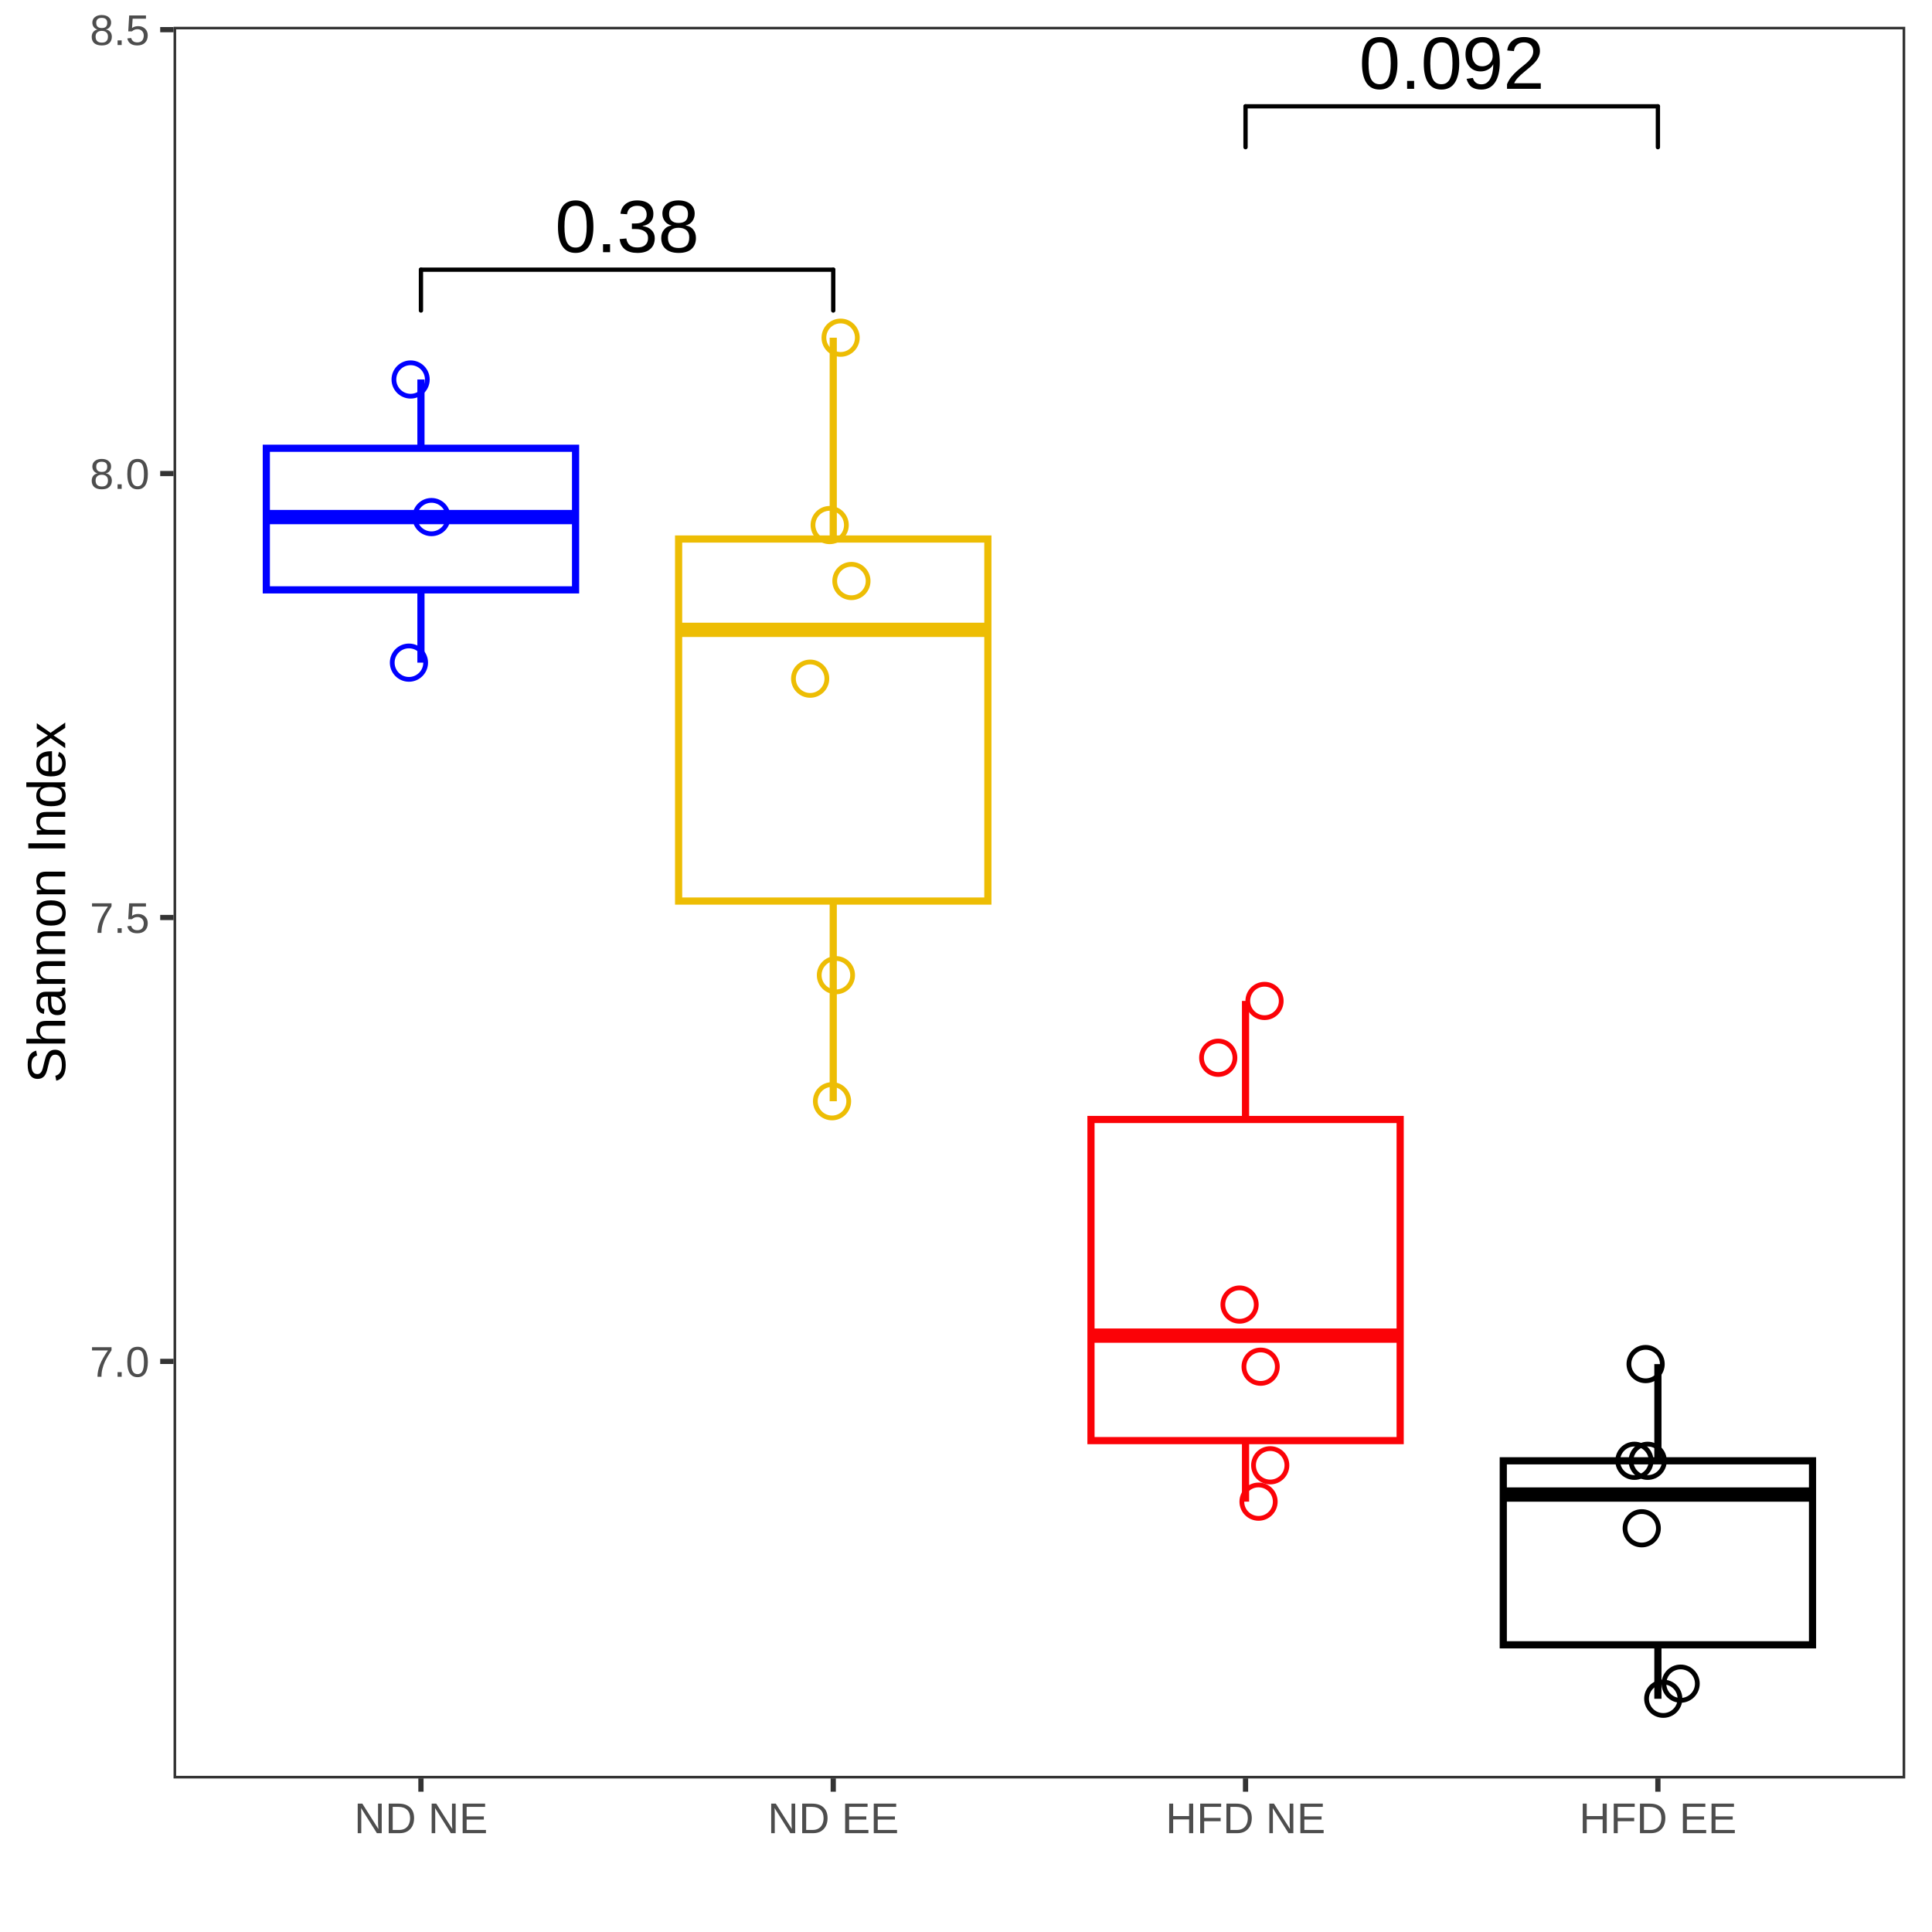
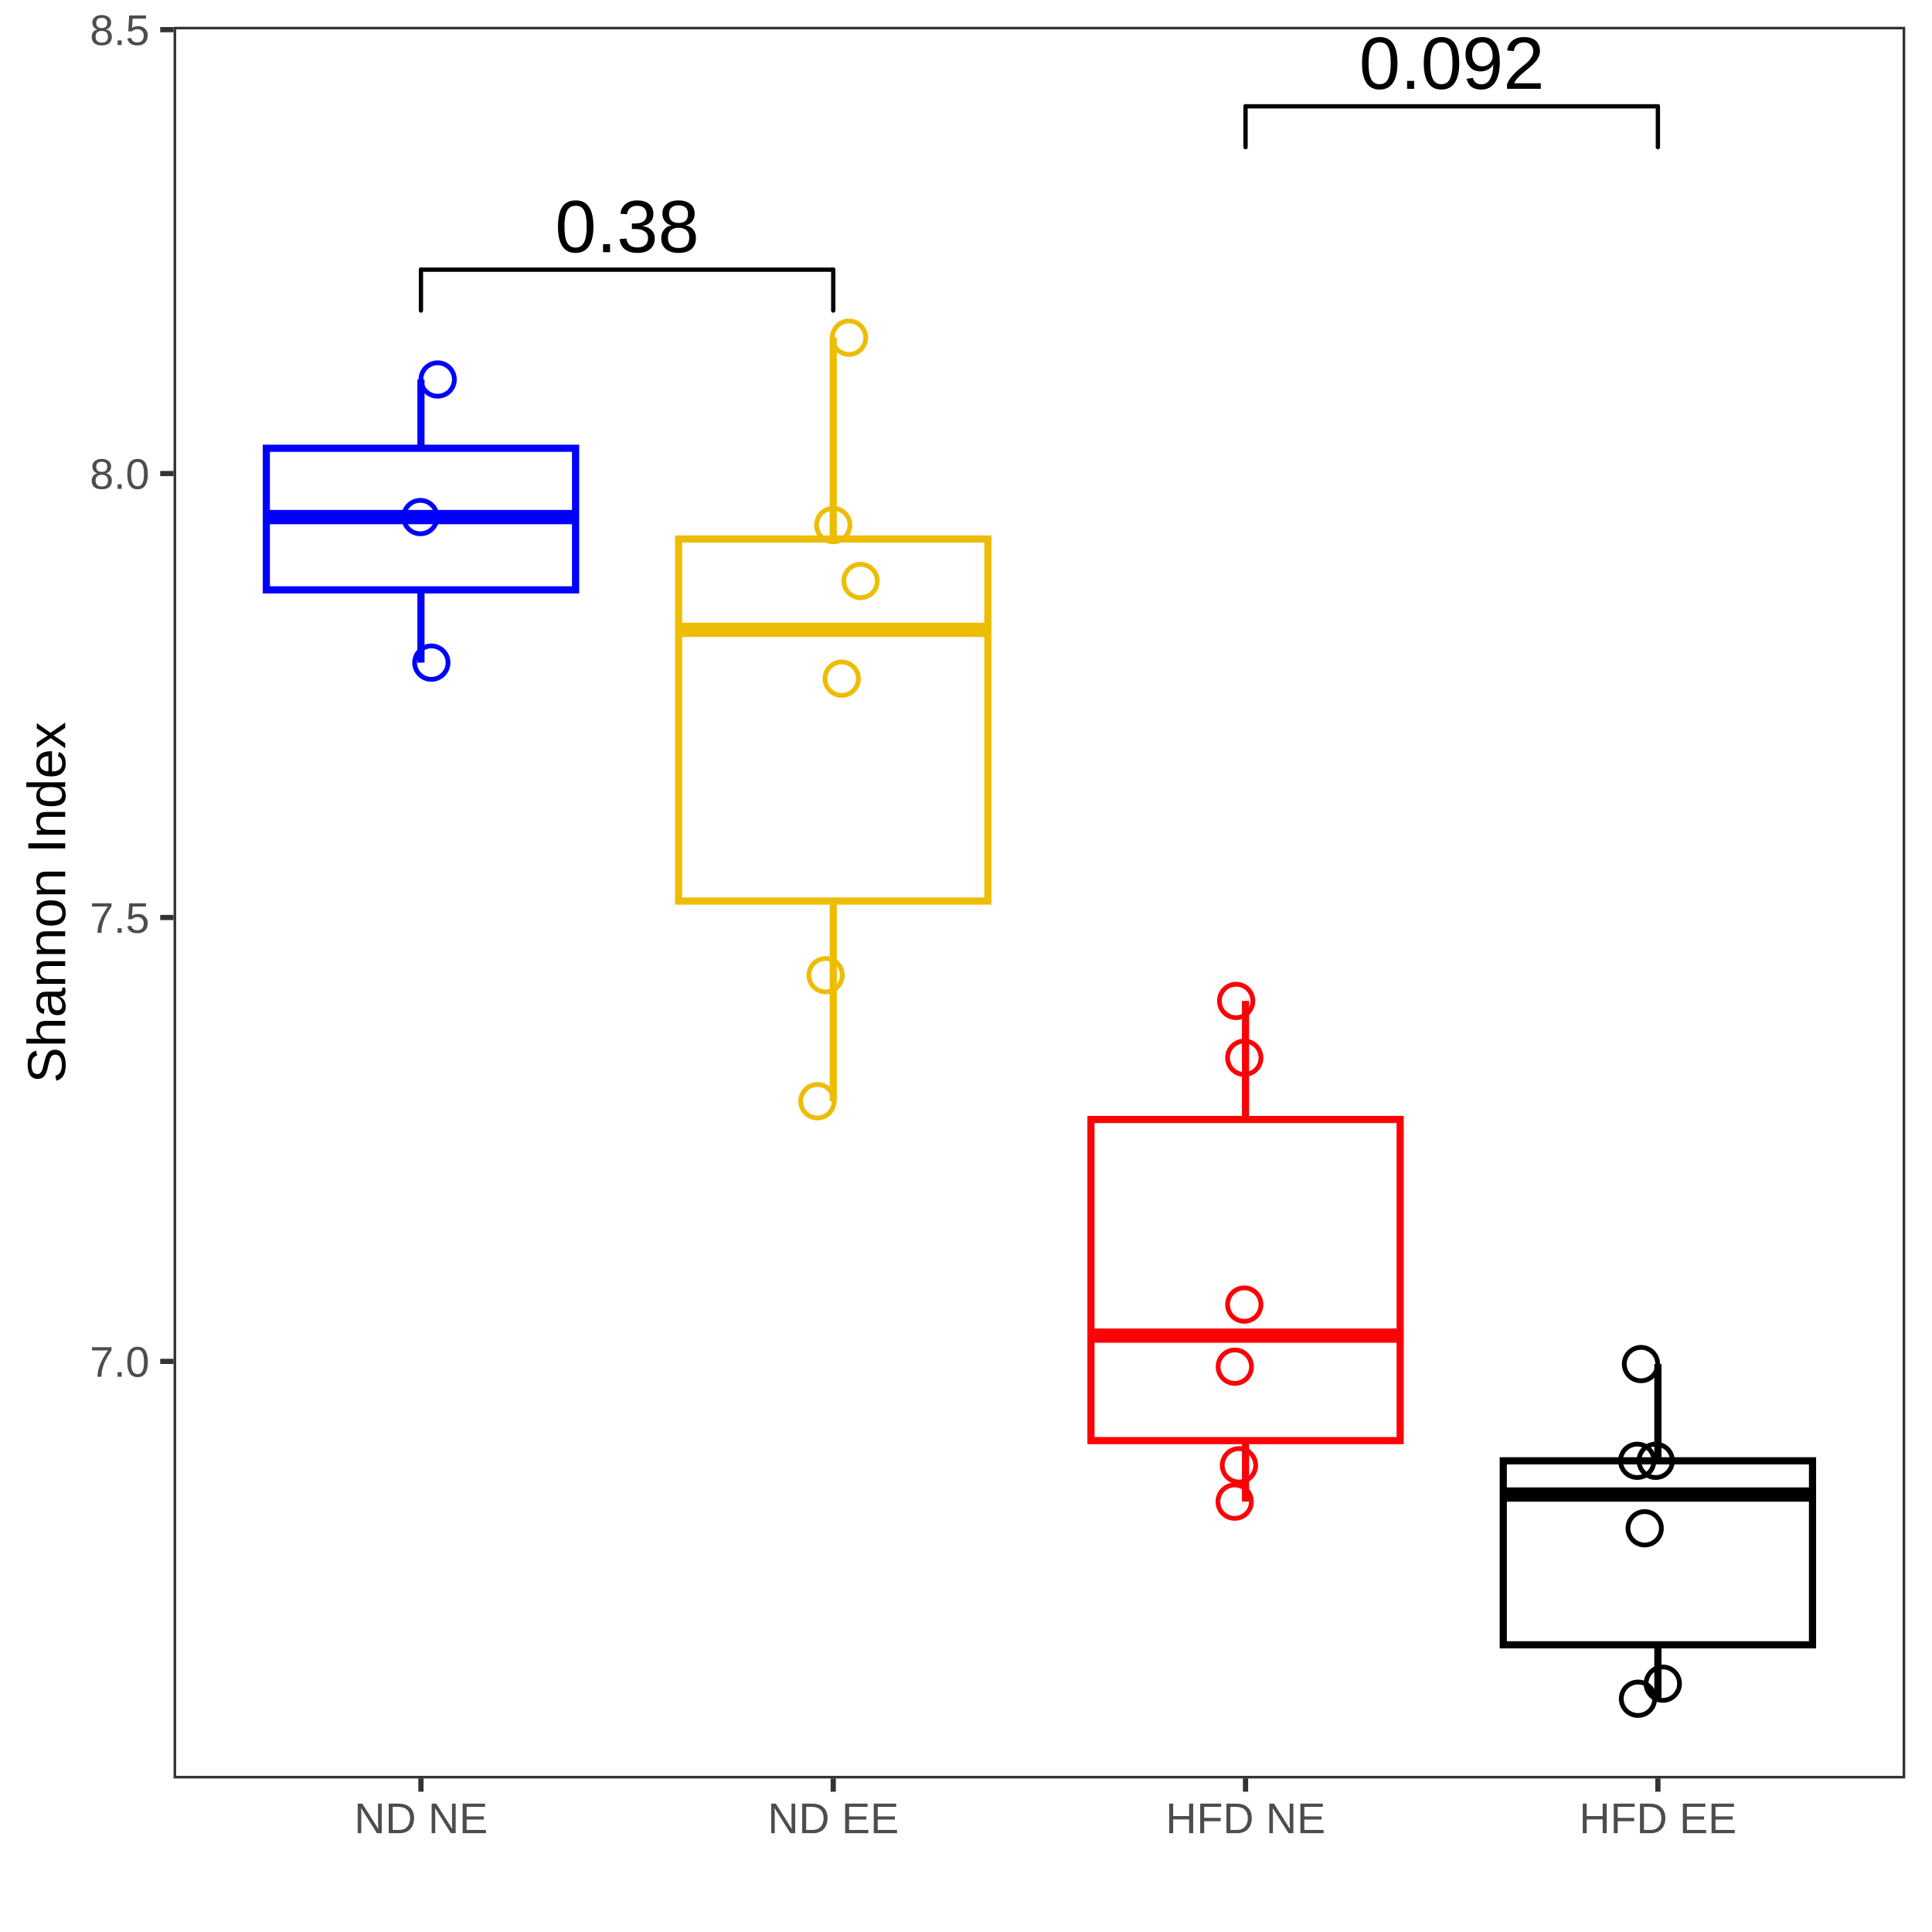
<svg xmlns="http://www.w3.org/2000/svg" class="svglite" width="288.00pt" height="288.00pt" viewBox="0 0 288.00 288.00">
  <defs>
    <style type="text/css">
    .svglite line, .svglite polyline, .svglite polygon, .svglite path, .svglite rect, .svglite circle {
      fill: none;
      stroke: #000000;
      stroke-linecap: round;
      stroke-linejoin: round;
      stroke-miterlimit: 10.00;
    }
    .svglite text {
      white-space: pre;
    }
  </style>
  </defs>
  <rect width="100%" height="100%" style="stroke: none; fill: #FFFFFF;" />
  <defs>
    <clipPath id="cpMC4wMHwyODguMDB8MC4wMHwyODguMDA=">
      <rect x="0.00" y="0.00" width="288.00" height="288.00" />
    </clipPath>
  </defs>
  <g clip-path="url(#cpMC4wMHwyODguMDB8MC4wMHwyODguMDA=)">
    <rect x="0" y="0.00" width="288.00" height="288.00" style="stroke-width: 0.78; stroke: #FFFFFF; fill: #FFFFFF;" />
  </g>
  <defs>
    <clipPath id="cpMjUuODd8Mjg0LjAxfDMuOTl8MjY1LjEw">
      <rect x="25.87" y="3.99" width="258.14" height="261.12" />
    </clipPath>
  </defs>
  <g clip-path="url(#cpMjUuODd8Mjg0LjAxfDMuOTl8MjY1LjEw)">
    <rect x="25.87" y="3.99" width="258.14" height="261.12" style="stroke-width: 0.78; stroke: none; fill: #FFFFFF;" />
    <line x1="62.75" y1="66.82" x2="62.75" y2="56.57" style="stroke-width: 1.07; stroke: #0000FF; stroke-linecap: butt;" />
    <line x1="62.75" y1="87.93" x2="62.75" y2="98.78" style="stroke-width: 1.07; stroke: #0000FF; stroke-linecap: butt;" />
    <polygon points="39.70,66.82 39.70,87.93 85.80,87.93 85.80,66.82 39.70,66.82 " style="stroke-width: 1.07; stroke: #0000FF; stroke-linecap: butt; stroke-linejoin: miter; fill: #FFFFFF;" />
    <line x1="39.70" y1="77.08" x2="85.80" y2="77.08" style="stroke-width: 2.13; stroke: #0000FF; stroke-linecap: butt; stroke-linejoin: miter;" />
    <line x1="124.21" y1="80.35" x2="124.21" y2="50.34" style="stroke-width: 1.07; stroke: #EDBD04; stroke-linecap: butt;" />
    <line x1="124.21" y1="134.32" x2="124.21" y2="164.16" style="stroke-width: 1.07; stroke: #EDBD04; stroke-linecap: butt;" />
    <polygon points="101.16,80.35 101.16,134.32 147.26,134.32 147.26,80.35 101.16,80.35 " style="stroke-width: 1.07; stroke: #EDBD04; stroke-linecap: butt; stroke-linejoin: miter; fill: #FFFFFF;" />
    <line x1="101.16" y1="93.89" x2="147.26" y2="93.89" style="stroke-width: 2.13; stroke: #EDBD04; stroke-linecap: butt; stroke-linejoin: miter;" />
    <line x1="185.67" y1="166.88" x2="185.67" y2="149.21" style="stroke-width: 1.07; stroke: #FB0207; stroke-linecap: butt;" />
    <line x1="185.67" y1="214.75" x2="185.67" y2="223.85" style="stroke-width: 1.07; stroke: #FB0207; stroke-linecap: butt;" />
    <polygon points="162.63,166.88 162.63,214.75 208.72,214.75 208.72,166.88 162.63,166.88 " style="stroke-width: 1.07; stroke: #FB0207; stroke-linecap: butt; stroke-linejoin: miter; fill: #FFFFFF;" />
    <line x1="162.63" y1="199.10" x2="208.72" y2="199.10" style="stroke-width: 2.13; stroke: #FB0207; stroke-linecap: butt; stroke-linejoin: miter;" />
    <line x1="247.14" y1="217.76" x2="247.14" y2="203.34" style="stroke-width: 1.07; stroke-linecap: butt;" />
    <line x1="247.14" y1="245.19" x2="247.14" y2="253.23" style="stroke-width: 1.07; stroke-linecap: butt;" />
    <polygon points="224.09,217.76 224.09,245.19 270.19,245.19 270.19,217.76 224.09,217.76 " style="stroke-width: 1.07; stroke-linecap: butt; stroke-linejoin: miter; fill: #FFFFFF;" />
    <line x1="224.09" y1="222.79" x2="270.19" y2="222.79" style="stroke-width: 2.13; stroke-linecap: butt; stroke-linejoin: miter;" />
-     <circle cx="243.64" cy="217.76" r="2.49" style="stroke-width: 0.71;" />
-     <circle cx="245.31" cy="203.34" r="2.49" style="stroke-width: 0.71;" />
-     <circle cx="124.61" cy="145.37" r="2.49" style="stroke-width: 0.71; stroke: #EDBD04;" />
-     <circle cx="188.50" cy="149.21" r="2.49" style="stroke-width: 0.71; stroke: #FB0207;" />
-     <circle cx="247.94" cy="253.23" r="2.49" style="stroke-width: 0.71;" />
-     <circle cx="125.31" cy="50.34" r="2.49" style="stroke-width: 0.71; stroke: #EDBD04;" />
-     <circle cx="124.03" cy="164.16" r="2.49" style="stroke-width: 0.71; stroke: #EDBD04;" />
-     <circle cx="250.53" cy="250.98" r="2.49" style="stroke-width: 0.71;" />
-     <circle cx="123.68" cy="78.27" r="2.49" style="stroke-width: 0.71; stroke: #EDBD04;" />
-     <circle cx="244.73" cy="227.82" r="2.49" style="stroke-width: 0.71;" />
-     <circle cx="184.78" cy="194.47" r="2.49" style="stroke-width: 0.71; stroke: #FB0207;" />
-     <circle cx="126.92" cy="86.61" r="2.49" style="stroke-width: 0.71; stroke: #EDBD04;" />
-     <circle cx="187.61" cy="223.85" r="2.49" style="stroke-width: 0.71; stroke: #FB0207;" />
-     <circle cx="64.32" cy="77.08" r="2.49" style="stroke-width: 0.71; stroke: #0000FF;" />
-     <circle cx="189.35" cy="218.43" r="2.49" style="stroke-width: 0.71; stroke: #FB0207;" />
-     <circle cx="60.96" cy="98.78" r="2.49" style="stroke-width: 0.71; stroke: #0000FF;" />
-     <circle cx="61.21" cy="56.57" r="2.49" style="stroke-width: 0.71; stroke: #0000FF;" />
-     <circle cx="181.60" cy="157.68" r="2.49" style="stroke-width: 0.71; stroke: #FB0207;" />
-     <circle cx="187.92" cy="203.73" r="2.49" style="stroke-width: 0.71; stroke: #FB0207;" />
-     <circle cx="245.62" cy="217.76" r="2.49" style="stroke-width: 0.71;" />
-     <circle cx="120.77" cy="101.17" r="2.49" style="stroke-width: 0.71; stroke: #EDBD04;" />
+     <circle cx="246.81" cy="217.76" r="2.49" style="stroke-width: 0.71;" />
+     <circle cx="244.62" cy="203.34" r="2.49" style="stroke-width: 0.71;" />
+     <circle cx="123.07" cy="145.37" r="2.49" style="stroke-width: 0.71; stroke: #EDBD04;" />
+     <circle cx="184.27" cy="149.21" r="2.49" style="stroke-width: 0.71; stroke: #FB0207;" />
+     <circle cx="244.17" cy="253.23" r="2.49" style="stroke-width: 0.71;" />
+     <circle cx="126.56" cy="50.34" r="2.49" style="stroke-width: 0.71; stroke: #EDBD04;" />
+     <circle cx="121.85" cy="164.16" r="2.49" style="stroke-width: 0.71; stroke: #EDBD04;" />
+     <circle cx="247.87" cy="250.98" r="2.49" style="stroke-width: 0.71;" />
+     <circle cx="124.21" cy="78.27" r="2.49" style="stroke-width: 0.71; stroke: #EDBD04;" />
+     <circle cx="245.17" cy="227.82" r="2.49" style="stroke-width: 0.71;" />
+     <circle cx="185.48" cy="194.47" r="2.49" style="stroke-width: 0.71; stroke: #FB0207;" />
+     <circle cx="128.28" cy="86.61" r="2.49" style="stroke-width: 0.71; stroke: #EDBD04;" />
+     <circle cx="184.05" cy="223.85" r="2.49" style="stroke-width: 0.71; stroke: #FB0207;" />
+     <circle cx="62.66" cy="77.08" r="2.49" style="stroke-width: 0.71; stroke: #0000FF;" />
+     <circle cx="184.69" cy="218.43" r="2.49" style="stroke-width: 0.71; stroke: #FB0207;" />
+     <circle cx="64.30" cy="98.78" r="2.49" style="stroke-width: 0.71; stroke: #0000FF;" />
+     <circle cx="65.24" cy="56.57" r="2.49" style="stroke-width: 0.71; stroke: #0000FF;" />
+     <circle cx="185.48" cy="157.68" r="2.49" style="stroke-width: 0.71; stroke: #FB0207;" />
+     <circle cx="184.07" cy="203.73" r="2.49" style="stroke-width: 0.71; stroke: #FB0207;" />
+     <circle cx="244.06" cy="217.76" r="2.49" style="stroke-width: 0.71;" />
+     <circle cx="125.47" cy="101.17" r="2.49" style="stroke-width: 0.71; stroke: #EDBD04;" />
    <text x="216.41" y="13.24" text-anchor="middle" style="font-size: 11.04px; font-family: &quot;Arial&quot;;" textLength="27.60px" lengthAdjust="spacingAndGlyphs">0.092</text>
    <line x1="247.14" y1="21.94" x2="247.14" y2="15.85" style="stroke-width: 0.64;" />
    <line x1="247.14" y1="15.85" x2="185.67" y2="15.85" style="stroke-width: 0.64;" />
    <line x1="185.67" y1="15.85" x2="185.67" y2="21.94" style="stroke-width: 0.64;" />
    <text x="93.48" y="37.59" text-anchor="middle" style="font-size: 11.04px; font-family: &quot;Arial&quot;;" textLength="21.47px" lengthAdjust="spacingAndGlyphs">0.38</text>
    <line x1="124.21" y1="46.29" x2="124.21" y2="40.20" style="stroke-width: 0.64;" />
    <line x1="124.21" y1="40.20" x2="62.75" y2="40.20" style="stroke-width: 0.64;" />
    <line x1="62.75" y1="40.20" x2="62.75" y2="46.29" style="stroke-width: 0.64;" />
    <rect x="25.87" y="3.99" width="258.14" height="261.12" style="stroke-width: 0.78; stroke: #333333;" />
  </g>
  <g clip-path="url(#cpMC4wMHwyODguMDB8MC4wMHwyODguMDA=)">
    <text x="22.29" y="205.23" text-anchor="end" style="font-size: 6.40px;fill: #4D4D4D; font-family: &quot;Arial&quot;;" textLength="8.89px" lengthAdjust="spacingAndGlyphs">7.0</text>
    <text x="22.29" y="139.06" text-anchor="end" style="font-size: 6.40px;fill: #4D4D4D; font-family: &quot;Arial&quot;;" textLength="8.89px" lengthAdjust="spacingAndGlyphs">7.5</text>
    <text x="22.29" y="72.88" text-anchor="end" style="font-size: 6.40px;fill: #4D4D4D; font-family: &quot;Arial&quot;;" textLength="8.89px" lengthAdjust="spacingAndGlyphs">8.0</text>
    <text x="22.29" y="6.71" text-anchor="end" style="font-size: 6.40px;fill: #4D4D4D; font-family: &quot;Arial&quot;;" textLength="8.89px" lengthAdjust="spacingAndGlyphs">8.5</text>
    <polyline points="23.88,202.94 25.87,202.94 " style="stroke-width: 0.78; stroke: #333333; stroke-linecap: butt;" />
    <polyline points="23.88,136.77 25.87,136.77 " style="stroke-width: 0.78; stroke: #333333; stroke-linecap: butt;" />
    <polyline points="23.88,70.59 25.87,70.59 " style="stroke-width: 0.78; stroke: #333333; stroke-linecap: butt;" />
    <polyline points="23.88,4.42 25.87,4.42 " style="stroke-width: 0.78; stroke: #333333; stroke-linecap: butt;" />
    <polyline points="62.75,267.09 62.75,265.10 " style="stroke-width: 0.78; stroke: #333333; stroke-linecap: butt;" />
    <polyline points="124.21,267.09 124.21,265.10 " style="stroke-width: 0.78; stroke: #333333; stroke-linecap: butt;" />
    <polyline points="185.67,267.09 185.67,265.10 " style="stroke-width: 0.78; stroke: #333333; stroke-linecap: butt;" />
    <polyline points="247.14,267.09 247.14,265.10 " style="stroke-width: 0.78; stroke: #333333; stroke-linecap: butt;" />
    <text x="62.75" y="273.27" text-anchor="middle" style="font-size: 6.40px;fill: #4D4D4D; font-family: &quot;Arial&quot;;" textLength="19.89px" lengthAdjust="spacingAndGlyphs">ND NE</text>
    <text x="124.21" y="273.27" text-anchor="middle" style="font-size: 6.40px;fill: #4D4D4D; font-family: &quot;Arial&quot;;" textLength="19.53px" lengthAdjust="spacingAndGlyphs">ND EE</text>
    <text x="185.67" y="273.27" text-anchor="middle" style="font-size: 6.40px;fill: #4D4D4D; font-family: &quot;Arial&quot;;" textLength="23.79px" lengthAdjust="spacingAndGlyphs">HFD NE</text>
    <text x="247.14" y="273.27" text-anchor="middle" style="font-size: 6.40px;fill: #4D4D4D; font-family: &quot;Arial&quot;;" textLength="23.44px" lengthAdjust="spacingAndGlyphs">HFD EE</text>
    <text transform="translate(9.72,134.54) rotate(-90)" text-anchor="middle" style="font-size: 8.00px; font-family: &quot;Arial&quot;;" textLength="53.83px" lengthAdjust="spacingAndGlyphs">Shannon Index</text>
  </g>
</svg>
